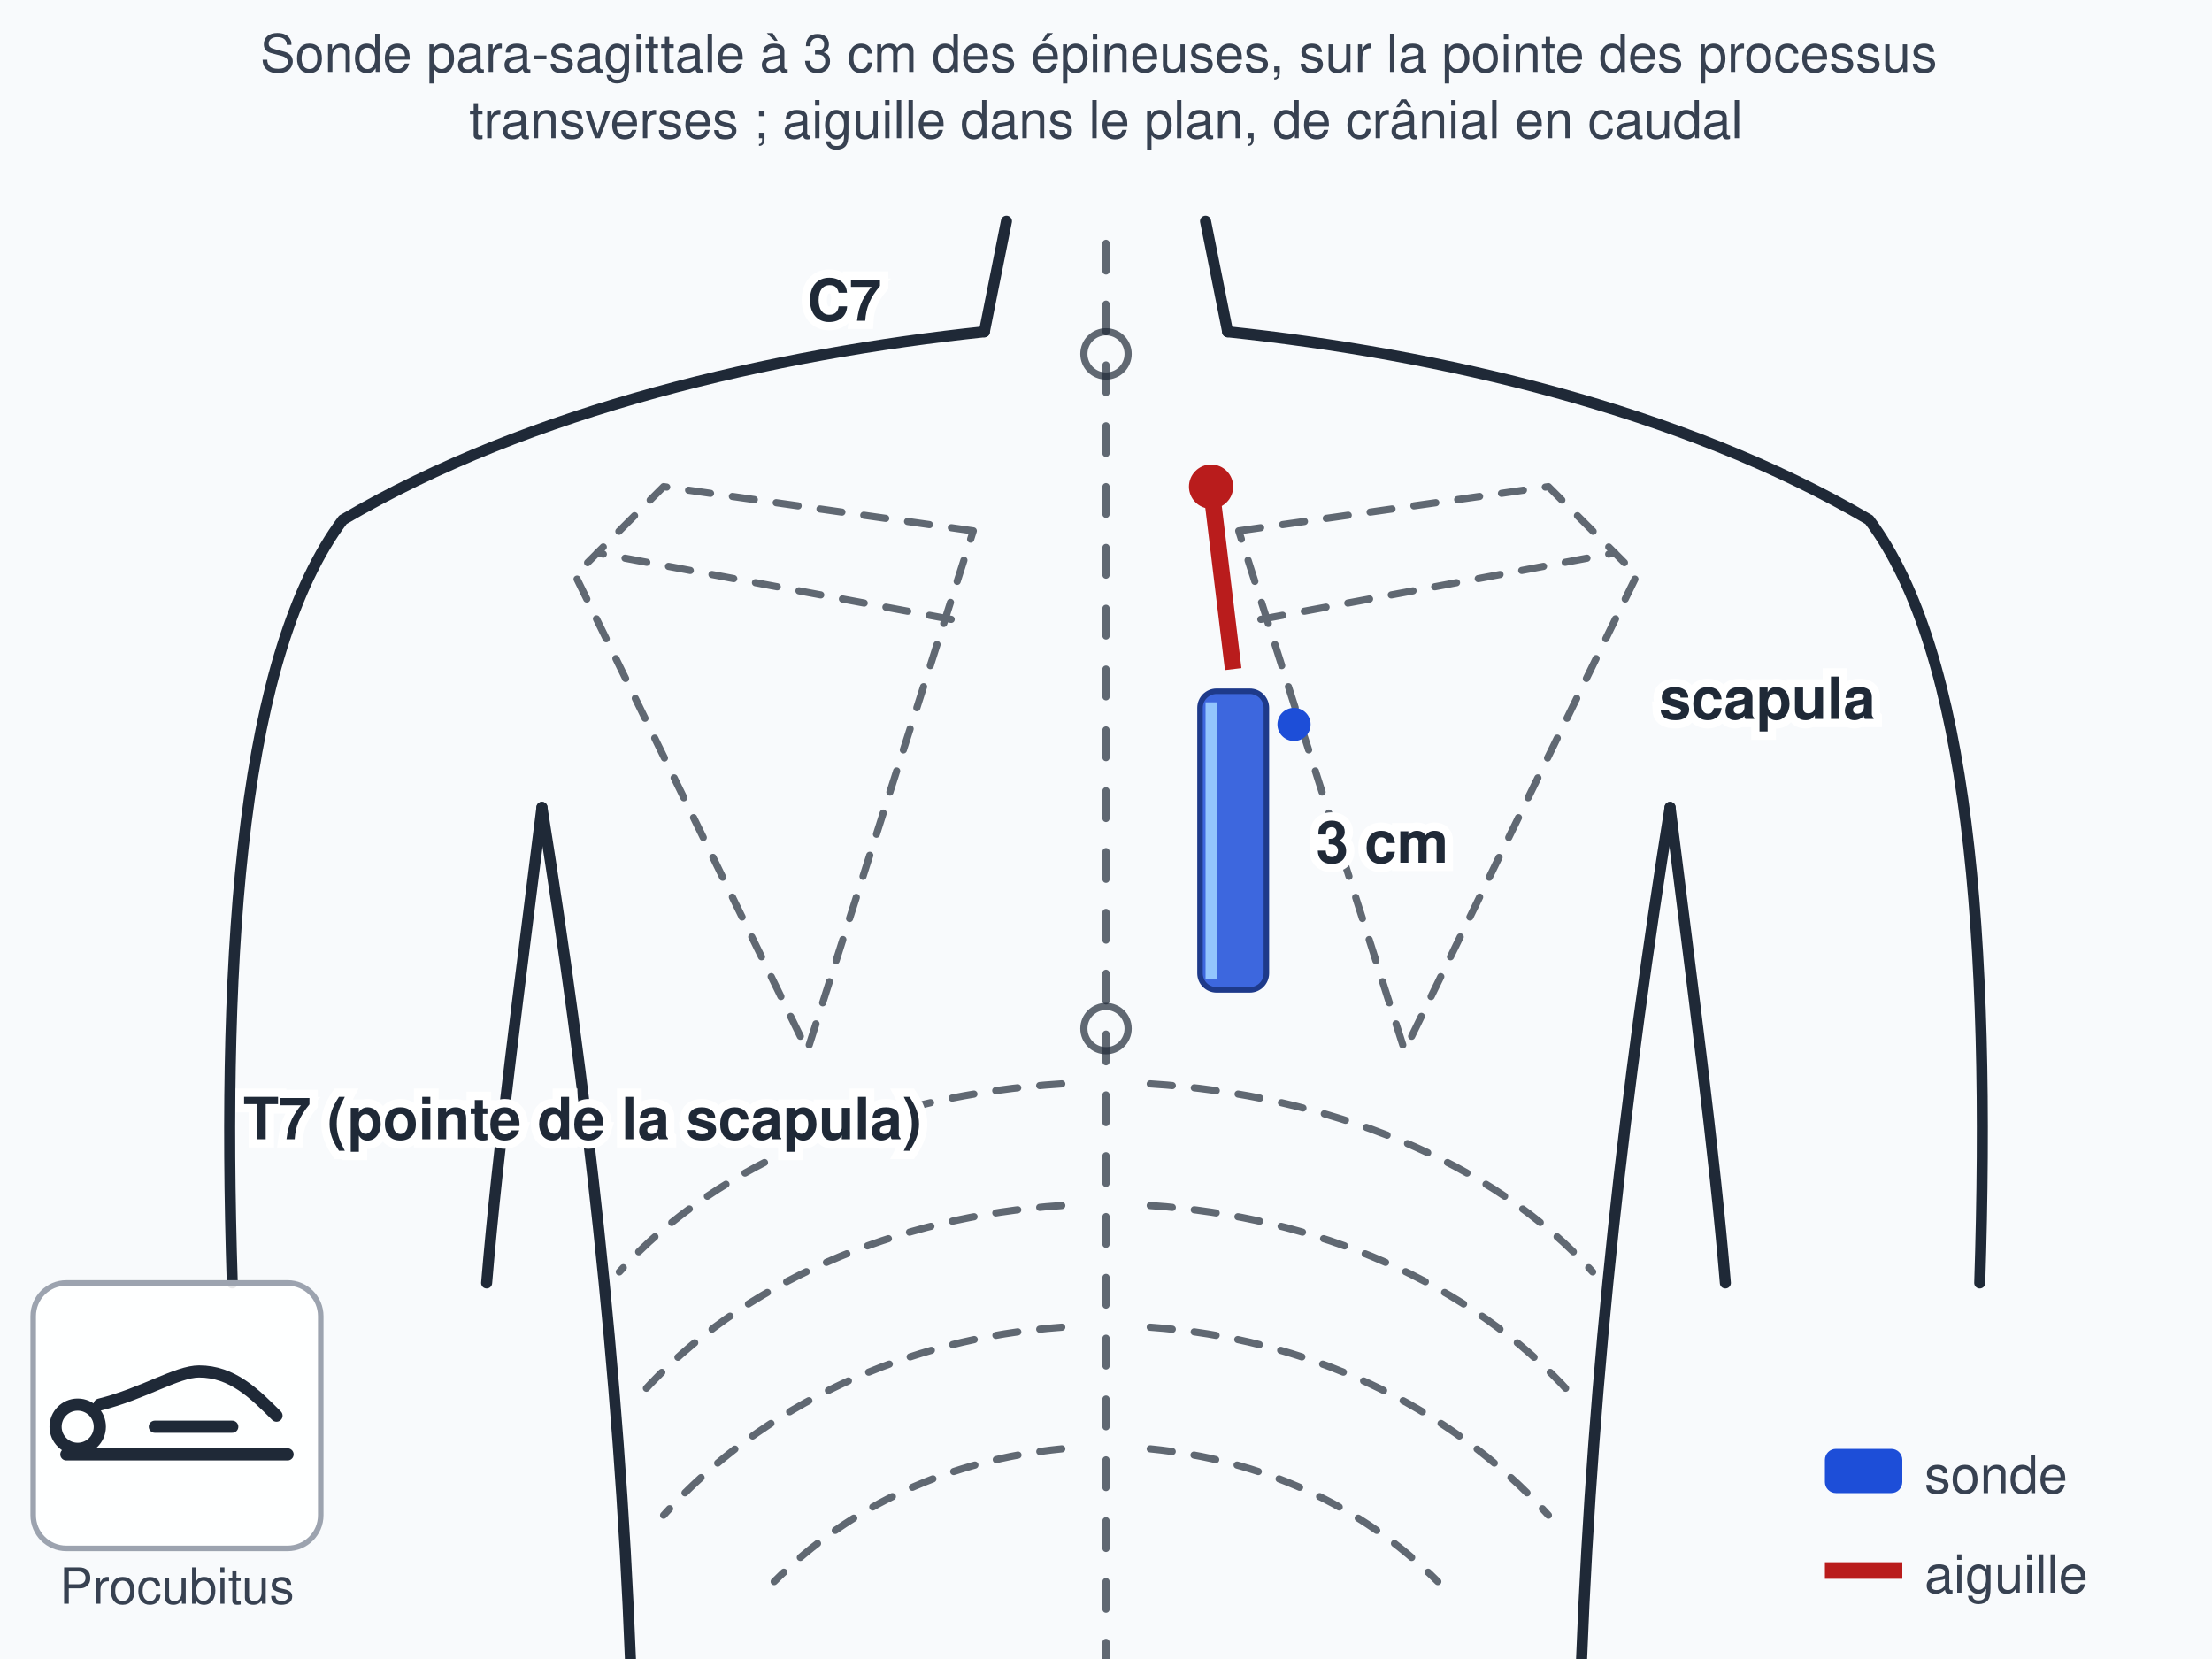
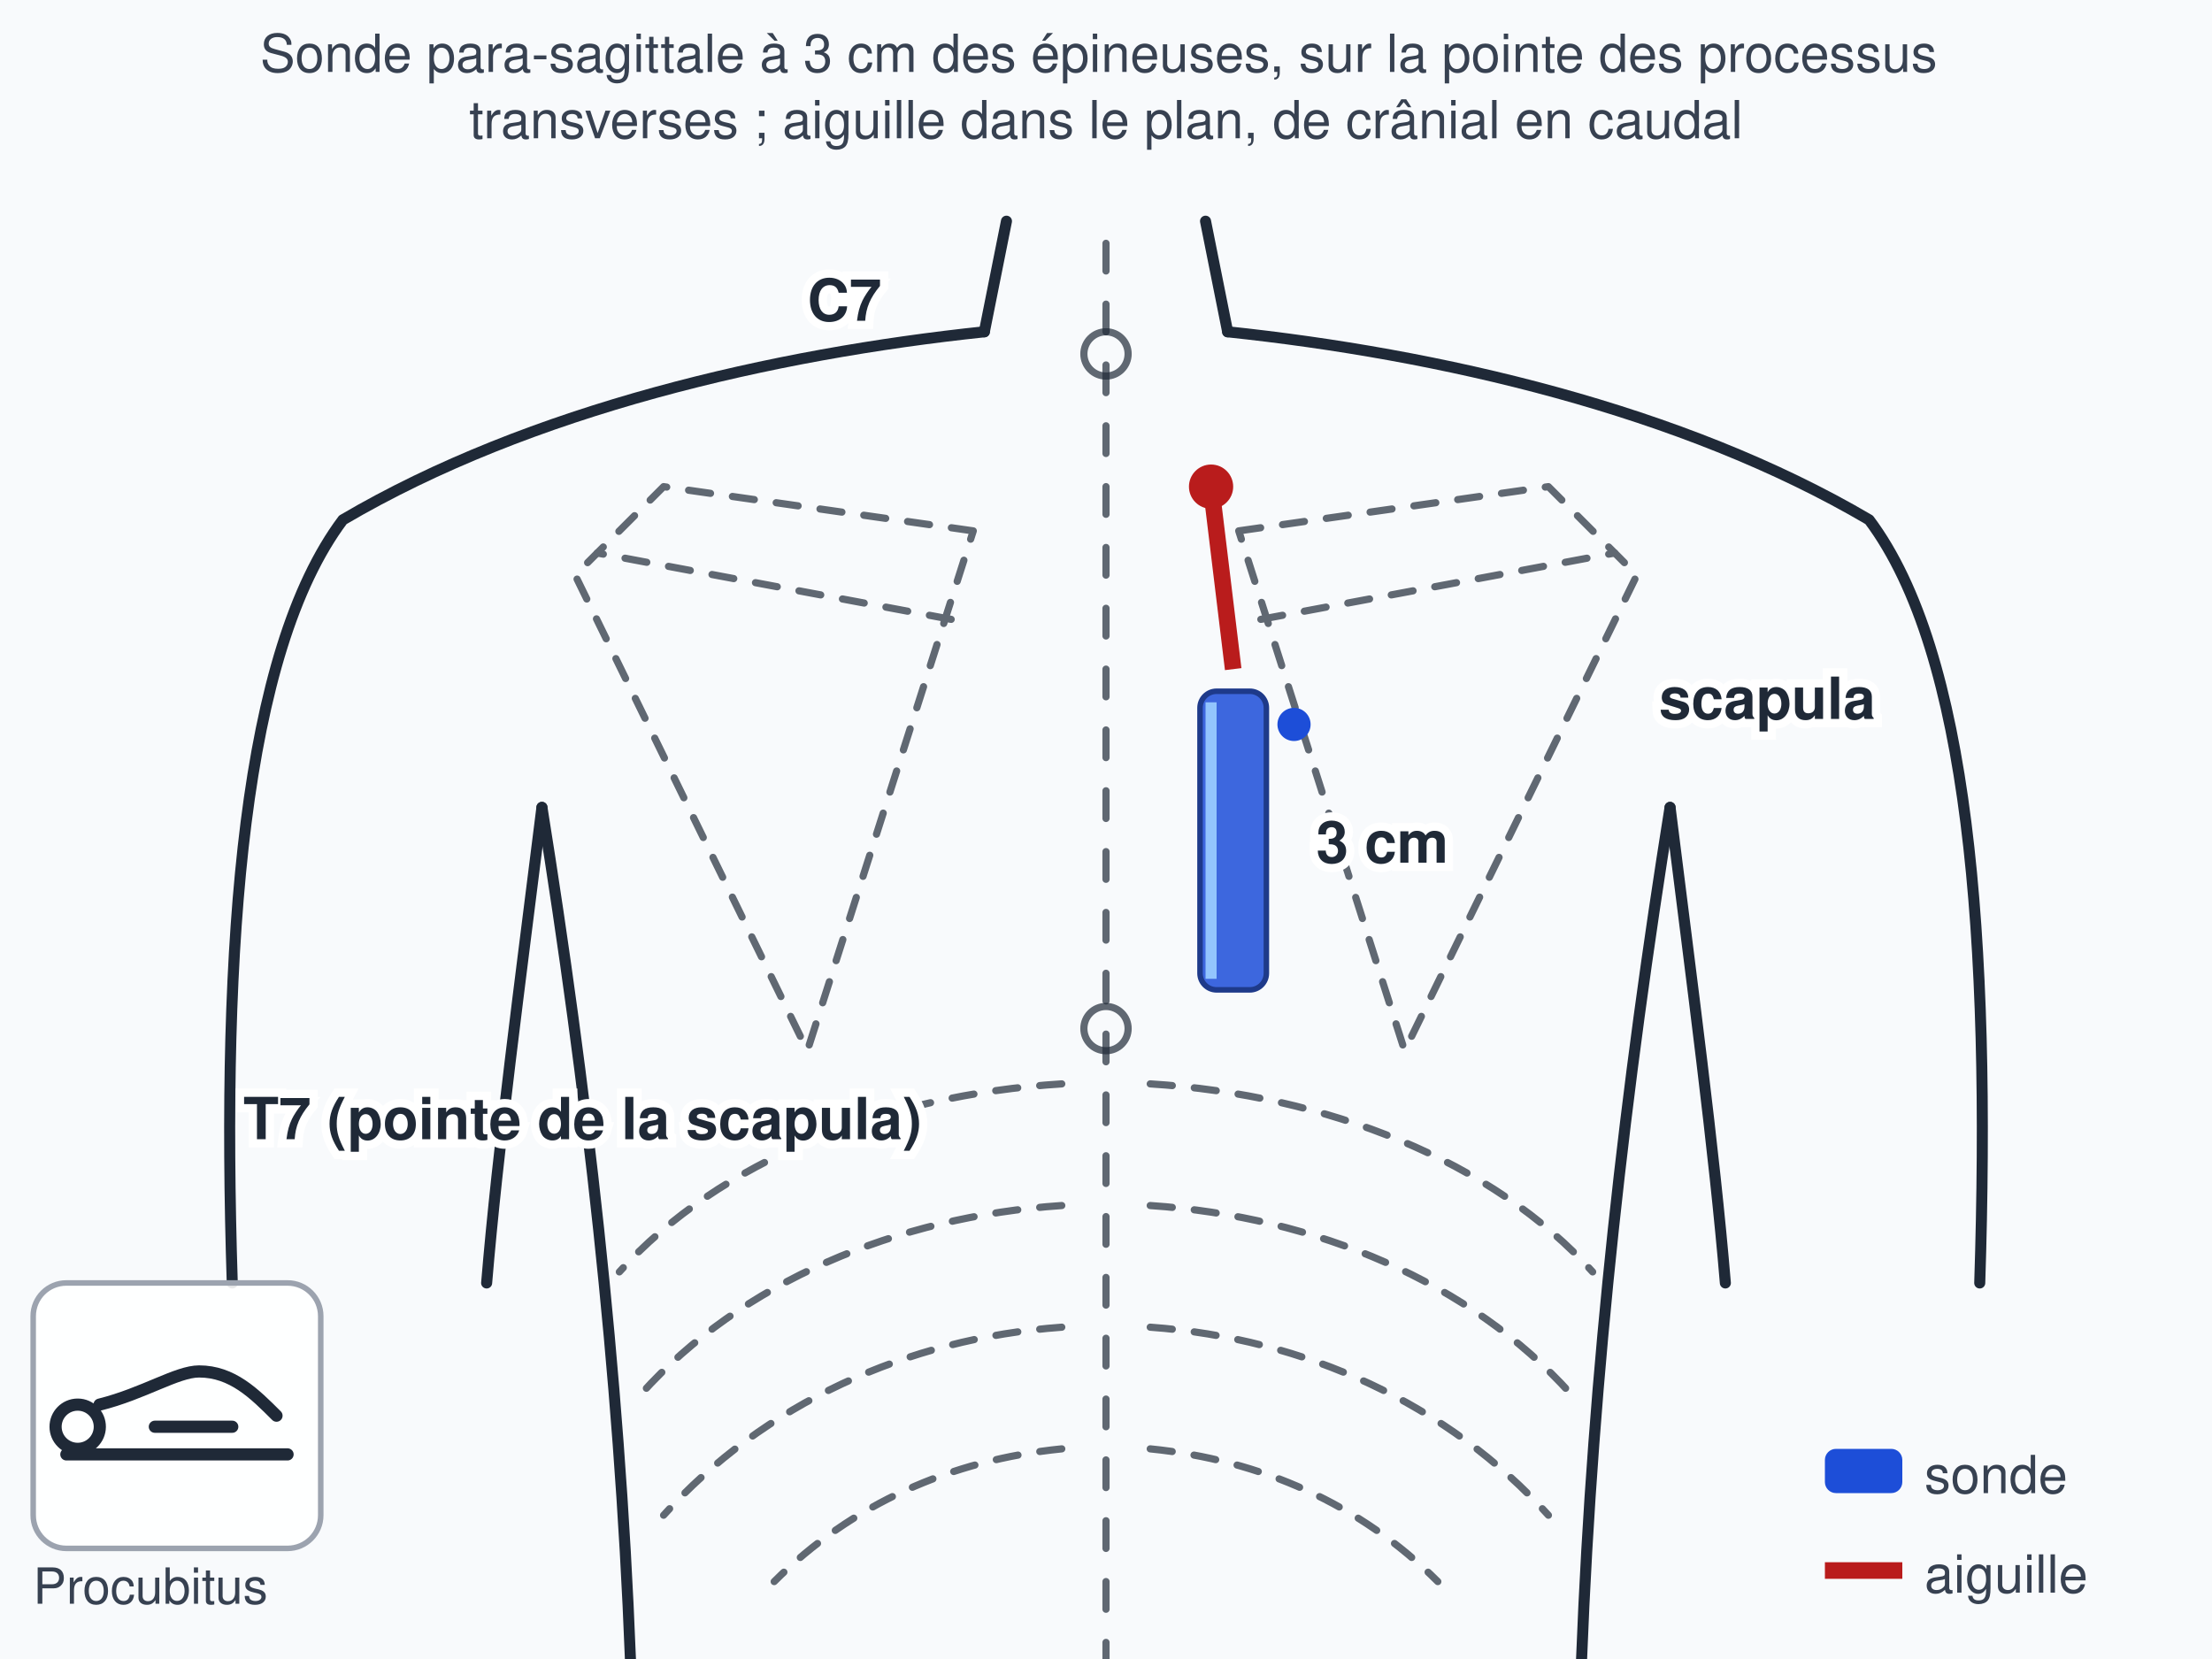
<svg xmlns="http://www.w3.org/2000/svg" viewBox="0 0 400 300" font-family="-apple-system, Helvetica, Arial, sans-serif">
  <rect width="400" height="300" fill="#f8fafc" />
  <g fill="none" stroke="#1f2937" stroke-width="2" stroke-linecap="round" stroke-linejoin="round">
    <path d="M182,40 L178,60" />
    <path d="M218,40 L222,60" />
    <path d="M178,60 C140,64 96,74 62,94 C44,118 40,170 42,232" />
    <path d="M222,60 C260,64 304,74 338,94 C356,118 360,170 358,232" />
    <path d="M98,146 C94,178 90,208 88,232" />
    <path d="M302,146 C306,178 310,208 312,232" />
    <path d="M98,146 C106,196 112,248 114,300" />
    <path d="M302,146 C294,196 288,248 286,300" />
    <path d="M200,44 L200,300" stroke-dasharray="5 6" stroke-width="1.3" opacity=".7" />
    <g stroke-width="1.3" opacity=".7">
      <circle cx="200" cy="64" r="4" />
      <circle cx="200" cy="186" r="4" />
    </g>
    <g stroke-width="1.3" stroke-dasharray="4 4" opacity=".7">
      <path d="M176,96 L120,88 L104,104 L146,190 Z" />
      <path d="M172,112 L108,100" />
      <path d="M224,96 L280,88 L296,104 L254,190 Z" />
      <path d="M228,112 L292,100" />
      <path d="M208,196 C240,198 270,210 288,230" />
      <path d="M208,218 C238,220 266,232 284,252" />
      <path d="M208,240 C236,242 262,254 280,274" />
      <path d="M208,262 C228,264 246,272 260,286" />
      <path d="M192,196 C160,198 130,210 112,230" />
      <path d="M192,218 C162,220 134,232 116,252" />
      <path d="M192,240 C164,242 138,254 120,274" />
      <path d="M192,262 C172,264 154,272 140,286" />
    </g>
  </g>
  <g transform="translate(223,152) rotate(90)">
    <rect x="-27" y="-6" width="54" height="12" rx="3" fill="#1d4ed8" fill-opacity=".85" stroke="#1e3a8a" />
    <rect x="-25" y="3" width="50" height="2" fill="#93c5fd" stroke="none" />
    <circle cx="-21" cy="-11" r="3" fill="#1d4ed8" stroke="none" />
  </g>
  <line x1="219" y1="88" x2="223" y2="121" stroke="#b91c1c" stroke-width="3" />
  <circle cx="219" cy="88" r="4" fill="#b91c1c" stroke="none" />
  <text x="146" y="58" font-size="10.5" font-weight="600" fill="#1f2937" stroke="#fff" stroke-width="3" paint-order="stroke">C7</text>
  <text x="44" y="206" font-size="10.5" font-weight="600" fill="#1f2937" stroke="#fff" stroke-width="3" paint-order="stroke">T7 (pointe de la scapula)</text>
  <text x="238" y="156" font-size="10.5" font-weight="600" fill="#1f2937" stroke="#fff" stroke-width="3" paint-order="stroke">3 cm</text>
  <text x="300" y="130" font-size="10.5" font-weight="600" fill="#1f2937" stroke="#fff" stroke-width="3" paint-order="stroke">scapula</text>
  <g transform="translate(6,232)">
    <rect x="0" y="0" width="52" height="48" rx="6" fill="#fff" fill-opacity=".9" stroke="#9ca3af" stroke-width="1" />
    <path d="M8,22 a4,4 0 1,0 0.1,0 M12,22 C20,20 26,16 30,16 C36,16 40,20 44,24 M22,26 L36,26 M6,31 L46,31" stroke="#1f2937" stroke-width="2.2" fill="none" stroke-linecap="round" />
-     <text x="26" y="58" text-anchor="middle" font-size="9" fill="#374151" stroke="none">Procubitus</text>
+     <text x="0" y="58" text-anchor="start" font-size="9" fill="#374151" stroke="none">Procubitus</text>
  </g>
  <g font-size="9.5" fill="#374151" stroke="none" transform="translate(330,262)">
    <rect x="0" y="0" width="14" height="8" rx="2" fill="#1d4ed8" />
    <text x="18" y="8">sonde</text>
    <line x1="0" y1="22" x2="14" y2="22" stroke="#b91c1c" stroke-width="3" />
    <text x="18" y="26">aiguille</text>
  </g>
  <text x="200" y="13" text-anchor="middle" font-size="9.5" fill="#374151" stroke="none">
    <tspan x="200" dy="0">Sonde para-sagittale à 3 cm des épineuses, sur la pointe des processus</tspan>
    <tspan x="200" dy="12">transverses ; aiguille dans le plan, de crânial en caudal</tspan>
  </text>
</svg>
